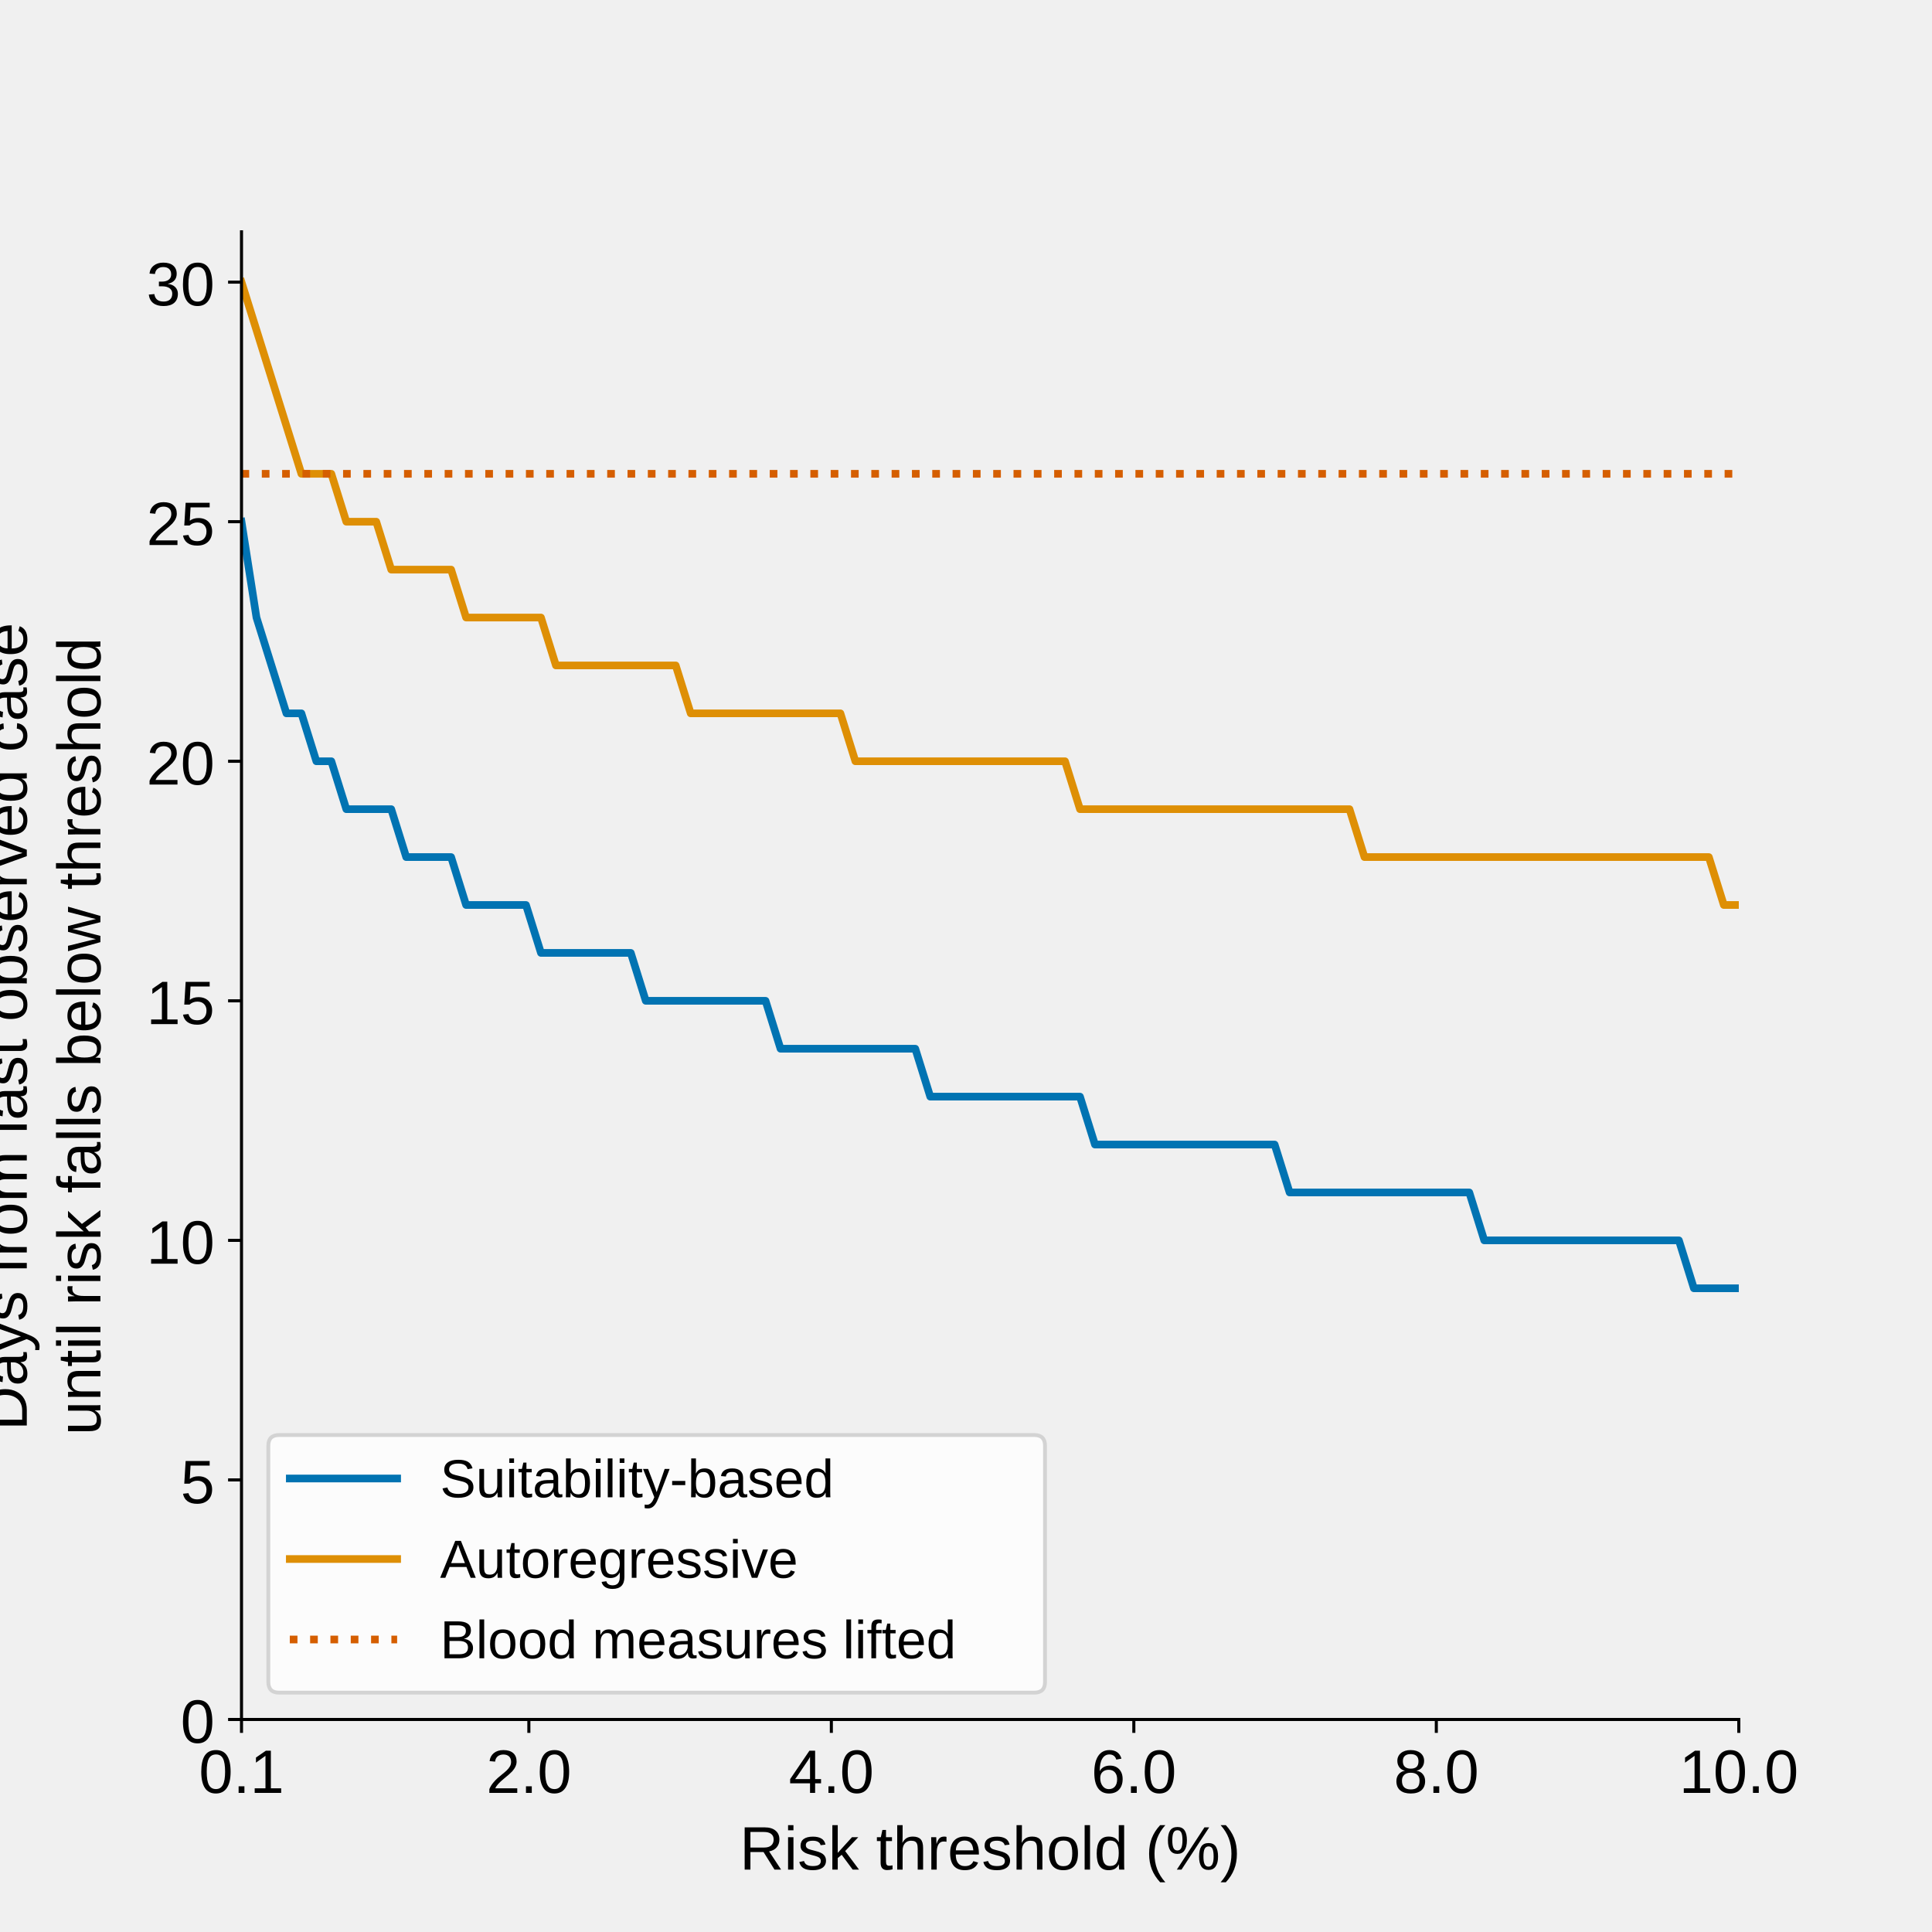
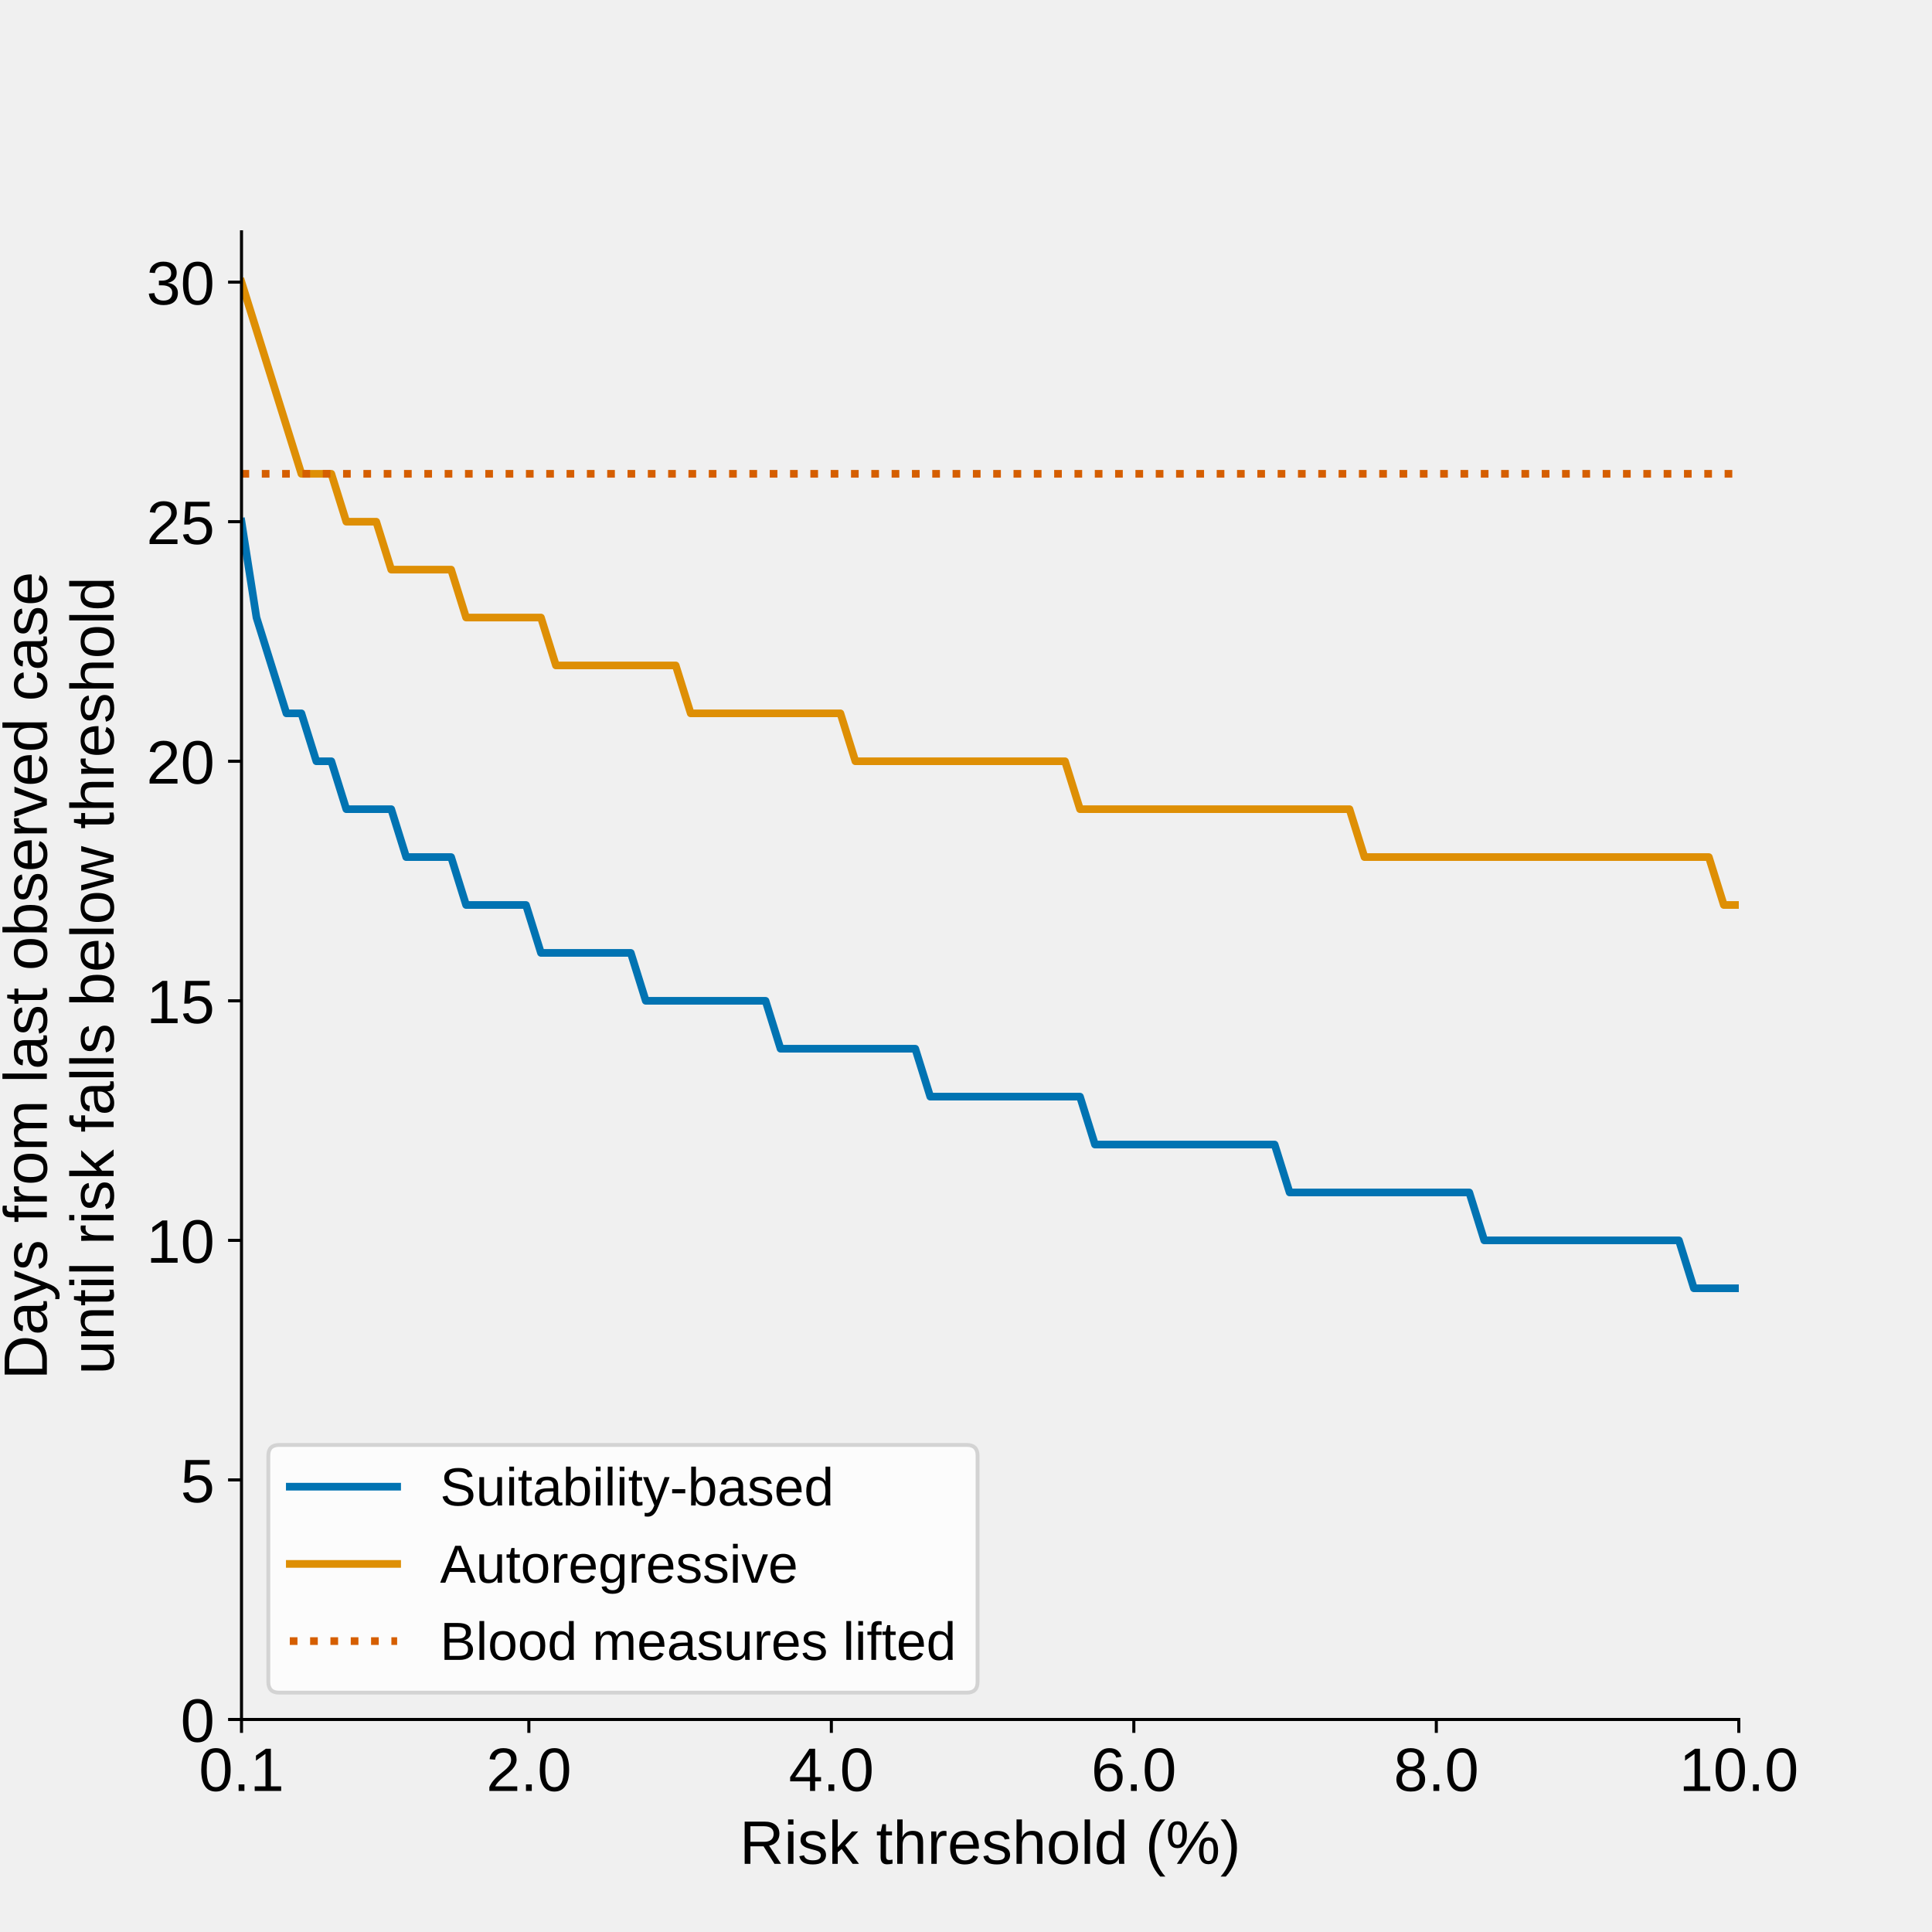
<svg xmlns="http://www.w3.org/2000/svg" xmlns:xlink="http://www.w3.org/1999/xlink" width="504pt" height="504pt" viewBox="0 0 504 504" version="1.1">
  <defs>
    <style type="text/css">*{stroke-linejoin: round; stroke-linecap: butt}</style>
  </defs>
  <g id="figure_1">
    <g id="patch_1">
      <path d="M 0 504  L 504 504  L 504 0  L 0 0  L 0 504  z " style="fill: none" />
    </g>
    <g id="axes_1">
      <g id="patch_2">
        <path d="M 63 448.56  L 453.6 448.56  L 453.6 60.48  L 63 60.48  L 63 448.56  z " style="fill: none" />
      </g>
      <g id="matplotlib.axis_1">
        <g id="xtick_1">
          <g id="line2d_1">
            <defs>
-               <path id="m3265f612cd" d="M 0 0  L 0 3.5  " style="stroke: #000000; stroke-width: 0.8" />
+               <path id="m40192e227f" d="M 0 0  L 0 3.5  " style="stroke: #000000; stroke-width: 0.8" />
            </defs>
            <g>
-               <use xlink:href="#m3265f612cd" x="63" y="448.56" style="stroke: #000000; stroke-width: 0.8" />
+               <use xlink:href="#m40192e227f" x="63" y="448.56" style="stroke: #000000; stroke-width: 0.8" />
            </g>
          </g>
          <g id="text_1">
-             <text style="font-size: 16px; font-family: 'Arial', sans-serif; text-anchor: middle" x="63" y="467.716" transform="rotate(-0 63 467.7163)">0.1</text>
+             <text style="font-size: 16px; font-family: 'Arial', sans-serif; text-anchor: middle" x="63" y="467.208" transform="rotate(-0 63 467.2084)">0.1</text>
          </g>
        </g>
        <g id="xtick_2">
          <g id="line2d_2">
            <g>
-               <use xlink:href="#m3265f612cd" x="137.964" y="448.56" style="stroke: #000000; stroke-width: 0.8" />
+               <use xlink:href="#m40192e227f" x="137.964" y="448.56" style="stroke: #000000; stroke-width: 0.8" />
            </g>
          </g>
          <g id="text_2">
-             <text style="font-size: 16px; font-family: 'Arial', sans-serif; text-anchor: middle" x="137.964" y="467.716" transform="rotate(-0 137.9636 467.7163)">2.0</text>
+             <text style="font-size: 16px; font-family: 'Arial', sans-serif; text-anchor: middle" x="137.964" y="467.208" transform="rotate(-0 137.9636 467.2084)">2.0</text>
          </g>
        </g>
        <g id="xtick_3">
          <g id="line2d_3">
            <g>
-               <use xlink:href="#m3265f612cd" x="216.873" y="448.56" style="stroke: #000000; stroke-width: 0.8" />
+               <use xlink:href="#m40192e227f" x="216.873" y="448.56" style="stroke: #000000; stroke-width: 0.8" />
            </g>
          </g>
          <g id="text_3">
-             <text style="font-size: 16px; font-family: 'Arial', sans-serif; text-anchor: middle" x="216.873" y="467.716" transform="rotate(-0 216.8727 467.7163)">4.0</text>
+             <text style="font-size: 16px; font-family: 'Arial', sans-serif; text-anchor: middle" x="216.873" y="467.208" transform="rotate(-0 216.8727 467.2084)">4.0</text>
          </g>
        </g>
        <g id="xtick_4">
          <g id="line2d_4">
            <g>
-               <use xlink:href="#m3265f612cd" x="295.782" y="448.56" style="stroke: #000000; stroke-width: 0.8" />
+               <use xlink:href="#m40192e227f" x="295.782" y="448.56" style="stroke: #000000; stroke-width: 0.8" />
            </g>
          </g>
          <g id="text_4">
-             <text style="font-size: 16px; font-family: 'Arial', sans-serif; text-anchor: middle" x="295.782" y="467.716" transform="rotate(-0 295.7818 467.7163)">6.0</text>
+             <text style="font-size: 16px; font-family: 'Arial', sans-serif; text-anchor: middle" x="295.782" y="467.208" transform="rotate(-0 295.7818 467.2084)">6.0</text>
          </g>
        </g>
        <g id="xtick_5">
          <g id="line2d_5">
            <g>
-               <use xlink:href="#m3265f612cd" x="374.691" y="448.56" style="stroke: #000000; stroke-width: 0.8" />
+               <use xlink:href="#m40192e227f" x="374.691" y="448.56" style="stroke: #000000; stroke-width: 0.8" />
            </g>
          </g>
          <g id="text_5">
-             <text style="font-size: 16px; font-family: 'Arial', sans-serif; text-anchor: middle" x="374.691" y="467.716" transform="rotate(-0 374.6909 467.7163)">8.0</text>
+             <text style="font-size: 16px; font-family: 'Arial', sans-serif; text-anchor: middle" x="374.691" y="467.208" transform="rotate(-0 374.6909 467.2084)">8.0</text>
          </g>
        </g>
        <g id="xtick_6">
          <g id="line2d_6">
            <g>
-               <use xlink:href="#m3265f612cd" x="453.6" y="448.56" style="stroke: #000000; stroke-width: 0.8" />
+               <use xlink:href="#m40192e227f" x="453.6" y="448.56" style="stroke: #000000; stroke-width: 0.8" />
            </g>
          </g>
          <g id="text_6">
-             <text style="font-size: 16px; font-family: 'Arial', sans-serif; text-anchor: middle" x="453.6" y="467.716" transform="rotate(-0 453.6 467.7163)">10.0</text>
+             <text style="font-size: 16px; font-family: 'Arial', sans-serif; text-anchor: middle" x="453.6" y="467.208" transform="rotate(-0 453.6 467.2084)">10.0</text>
          </g>
        </g>
        <g id="text_7">
-           <text style="font-size: 16px; font-family: 'Arial', sans-serif; text-anchor: middle" x="258.3" y="487.717" transform="rotate(-0 258.3 487.7175)">Risk threshold (%)</text>
+           <text style="font-size: 16px; font-family: 'Arial', sans-serif; text-anchor: middle" x="258.3" y="486.224" transform="rotate(-0 258.3 486.2241)">Risk threshold (%)</text>
        </g>
      </g>
      <g id="matplotlib.axis_2">
        <g id="ytick_1">
          <g id="line2d_7">
            <defs>
-               <path id="m1e32d8297f" d="M 0 0  L -3.5 0  " style="stroke: #000000; stroke-width: 0.8" />
+               <path id="m499eb77d87" d="M 0 0  L -3.5 0  " style="stroke: #000000; stroke-width: 0.8" />
            </defs>
            <g>
-               <use xlink:href="#m1e32d8297f" x="63" y="448.56" style="stroke: #000000; stroke-width: 0.8" />
+               <use xlink:href="#m499eb77d87" x="63" y="448.56" style="stroke: #000000; stroke-width: 0.8" />
            </g>
          </g>
          <g id="text_8">
-             <text style="font-size: 16px; font-family: 'Arial', sans-serif; text-anchor: end" x="56" y="454.638" transform="rotate(-0 56 454.6381)">0</text>
+             <text style="font-size: 16px; font-family: 'Arial', sans-serif; text-anchor: end" x="56" y="454.384" transform="rotate(-0 56 454.3842)">0</text>
          </g>
        </g>
        <g id="ytick_2">
          <g id="line2d_8">
            <g>
-               <use xlink:href="#m1e32d8297f" x="63" y="386.067" style="stroke: #000000; stroke-width: 0.8" />
+               <use xlink:href="#m499eb77d87" x="63" y="386.067" style="stroke: #000000; stroke-width: 0.8" />
            </g>
          </g>
          <g id="text_9">
-             <text style="font-size: 16px; font-family: 'Arial', sans-serif; text-anchor: end" x="56" y="392.145" transform="rotate(-0 56 392.1454)">5</text>
+             <text style="font-size: 16px; font-family: 'Arial', sans-serif; text-anchor: end" x="56" y="391.891" transform="rotate(-0 56 391.8915)">5</text>
          </g>
        </g>
        <g id="ytick_3">
          <g id="line2d_9">
            <g>
-               <use xlink:href="#m1e32d8297f" x="63" y="323.574" style="stroke: #000000; stroke-width: 0.8" />
+               <use xlink:href="#m499eb77d87" x="63" y="323.574" style="stroke: #000000; stroke-width: 0.8" />
            </g>
          </g>
          <g id="text_10">
-             <text style="font-size: 16px; font-family: 'Arial', sans-serif; text-anchor: end" x="56" y="329.653" transform="rotate(-0 56 329.6526)">10</text>
+             <text style="font-size: 16px; font-family: 'Arial', sans-serif; text-anchor: end" x="56" y="329.399" transform="rotate(-0 56 329.3987)">10</text>
          </g>
        </g>
        <g id="ytick_4">
          <g id="line2d_10">
            <g>
-               <use xlink:href="#m1e32d8297f" x="63" y="261.082" style="stroke: #000000; stroke-width: 0.8" />
+               <use xlink:href="#m499eb77d87" x="63" y="261.082" style="stroke: #000000; stroke-width: 0.8" />
            </g>
          </g>
          <g id="text_11">
-             <text style="font-size: 16px; font-family: 'Arial', sans-serif; text-anchor: end" x="56" y="267.16" transform="rotate(-0 56 267.1599)">15</text>
+             <text style="font-size: 16px; font-family: 'Arial', sans-serif; text-anchor: end" x="56" y="266.906" transform="rotate(-0 56 266.906)">15</text>
          </g>
        </g>
        <g id="ytick_5">
          <g id="line2d_11">
            <g>
-               <use xlink:href="#m1e32d8297f" x="63" y="198.589" style="stroke: #000000; stroke-width: 0.8" />
+               <use xlink:href="#m499eb77d87" x="63" y="198.589" style="stroke: #000000; stroke-width: 0.8" />
            </g>
          </g>
          <g id="text_12">
-             <text style="font-size: 16px; font-family: 'Arial', sans-serif; text-anchor: end" x="56" y="204.667" transform="rotate(-0 56 204.6671)">20</text>
+             <text style="font-size: 16px; font-family: 'Arial', sans-serif; text-anchor: end" x="56" y="204.413" transform="rotate(-0 56 204.4132)">20</text>
          </g>
        </g>
        <g id="ytick_6">
          <g id="line2d_12">
            <g>
-               <use xlink:href="#m1e32d8297f" x="63" y="136.096" style="stroke: #000000; stroke-width: 0.8" />
+               <use xlink:href="#m499eb77d87" x="63" y="136.096" style="stroke: #000000; stroke-width: 0.8" />
            </g>
          </g>
          <g id="text_13">
-             <text style="font-size: 16px; font-family: 'Arial', sans-serif; text-anchor: end" x="56" y="142.174" transform="rotate(-0 56 142.1744)">25</text>
+             <text style="font-size: 16px; font-family: 'Arial', sans-serif; text-anchor: end" x="56" y="141.92" transform="rotate(-0 56 141.9205)">25</text>
          </g>
        </g>
        <g id="ytick_7">
          <g id="line2d_13">
            <g>
-               <use xlink:href="#m1e32d8297f" x="63" y="73.603" style="stroke: #000000; stroke-width: 0.8" />
+               <use xlink:href="#m499eb77d87" x="63" y="73.603" style="stroke: #000000; stroke-width: 0.8" />
            </g>
          </g>
          <g id="text_14">
-             <text style="font-size: 16px; font-family: 'Arial', sans-serif; text-anchor: end" x="56" y="79.682" transform="rotate(-0 56 79.6816)">30</text>
+             <text style="font-size: 16px; font-family: 'Arial', sans-serif; text-anchor: end" x="56" y="79.428" transform="rotate(-0 56 79.4277)">30</text>
          </g>
        </g>
        <g id="text_15">
-           <text style="font-size: 16px; font-family: 'Arial', sans-serif" transform="translate(6.990312 373.18) rotate(-90)">Days from last observed case</text>
-           <text style="font-size: 16px; font-family: 'Arial', sans-serif" transform="translate(26.19469 374.39) rotate(-90)">until risk falls below threshold</text>
+           <text style="font-size: 16px; font-family: 'Arial', sans-serif" transform="translate(12.22422 359.8888) rotate(-90)">Days from last observed case</text>
+           <text style="font-size: 16px; font-family: 'Arial', sans-serif" transform="translate(29.63859 358.5612) rotate(-90)">until risk falls below threshold</text>
        </g>
      </g>
      <g id="line2d_14">
-         <path d="M 63 136.096  L 66.906 161.093  L 70.812 173.592  L 74.718 186.09  L 78.624 186.09  L 82.53 198.589  L 86.436 198.589  L 90.342 211.088  L 94.248 211.088  L 98.154 211.088  L 102.06 211.088  L 105.966 223.586  L 109.872 223.586  L 113.778 223.586  L 117.684 223.586  L 121.59 236.085  L 125.496 236.085  L 129.402 236.085  L 133.308 236.085  L 137.214 236.085  L 141.12 248.583  L 145.026 248.583  L 148.932 248.583  L 152.838 248.583  L 156.744 248.583  L 160.65 248.583  L 164.556 248.583  L 168.462 261.082  L 172.368 261.082  L 176.274 261.082  L 180.18 261.082  L 184.086 261.082  L 187.992 261.082  L 191.898 261.082  L 195.804 261.082  L 199.71 261.082  L 203.616 273.58  L 207.522 273.58  L 211.428 273.58  L 215.334 273.58  L 219.24 273.58  L 223.146 273.58  L 227.052 273.58  L 230.958 273.58  L 234.864 273.58  L 238.77 273.58  L 242.676 286.079  L 246.582 286.079  L 250.488 286.079  L 254.394 286.079  L 258.3 286.079  L 262.206 286.079  L 266.112 286.079  L 270.018 286.079  L 273.924 286.079  L 277.83 286.079  L 281.736 286.079  L 285.642 298.577  L 289.548 298.577  L 293.454 298.577  L 297.36 298.577  L 301.266 298.577  L 305.172 298.577  L 309.078 298.577  L 312.984 298.577  L 316.89 298.577  L 320.796 298.577  L 324.702 298.577  L 328.608 298.577  L 332.514 298.577  L 336.42 311.076  L 340.326 311.076  L 344.232 311.076  L 348.138 311.076  L 352.044 311.076  L 355.95 311.076  L 359.856 311.076  L 363.762 311.076  L 367.668 311.076  L 371.574 311.076  L 375.48 311.076  L 379.386 311.076  L 383.292 311.076  L 387.198 323.574  L 391.104 323.574  L 395.01 323.574  L 398.916 323.574  L 402.822 323.574  L 406.728 323.574  L 410.634 323.574  L 414.54 323.574  L 418.446 323.574  L 422.352 323.574  L 426.258 323.574  L 430.164 323.574  L 434.07 323.574  L 437.976 323.574  L 441.882 336.073  L 445.788 336.073  L 449.694 336.073  L 453.6 336.073  " clip-path="url(#p0342afe0d3)" style="fill: none; stroke: #0173b2; stroke-width: 2; stroke-linecap: square" />
+         <path d="M 63 136.096  L 66.906 161.093  L 70.812 173.592  L 74.718 186.09  L 78.624 186.09  L 82.53 198.589  L 86.436 198.589  L 90.342 211.088  L 94.248 211.088  L 98.154 211.088  L 102.06 211.088  L 105.966 223.586  L 109.872 223.586  L 113.778 223.586  L 117.684 223.586  L 121.59 236.085  L 125.496 236.085  L 129.402 236.085  L 133.308 236.085  L 137.214 236.085  L 141.12 248.583  L 145.026 248.583  L 148.932 248.583  L 152.838 248.583  L 156.744 248.583  L 160.65 248.583  L 164.556 248.583  L 168.462 261.082  L 172.368 261.082  L 176.274 261.082  L 180.18 261.082  L 184.086 261.082  L 187.992 261.082  L 191.898 261.082  L 195.804 261.082  L 199.71 261.082  L 203.616 273.58  L 207.522 273.58  L 211.428 273.58  L 215.334 273.58  L 219.24 273.58  L 223.146 273.58  L 227.052 273.58  L 230.958 273.58  L 234.864 273.58  L 238.77 273.58  L 242.676 286.079  L 246.582 286.079  L 250.488 286.079  L 254.394 286.079  L 258.3 286.079  L 262.206 286.079  L 266.112 286.079  L 270.018 286.079  L 273.924 286.079  L 277.83 286.079  L 281.736 286.079  L 285.642 298.577  L 289.548 298.577  L 293.454 298.577  L 297.36 298.577  L 301.266 298.577  L 305.172 298.577  L 309.078 298.577  L 312.984 298.577  L 316.89 298.577  L 320.796 298.577  L 324.702 298.577  L 328.608 298.577  L 332.514 298.577  L 336.42 311.076  L 340.326 311.076  L 344.232 311.076  L 348.138 311.076  L 352.044 311.076  L 355.95 311.076  L 359.856 311.076  L 363.762 311.076  L 367.668 311.076  L 371.574 311.076  L 375.48 311.076  L 379.386 311.076  L 383.292 311.076  L 387.198 323.574  L 391.104 323.574  L 395.01 323.574  L 398.916 323.574  L 402.822 323.574  L 406.728 323.574  L 410.634 323.574  L 414.54 323.574  L 418.446 323.574  L 422.352 323.574  L 426.258 323.574  L 430.164 323.574  L 434.07 323.574  L 437.976 323.574  L 441.882 336.073  L 445.788 336.073  L 449.694 336.073  L 453.6 336.073  " clip-path="url(#pb06115fd91)" style="fill: none; stroke: #0173b2; stroke-width: 2; stroke-linecap: square" />
      </g>
      <g id="line2d_15">
-         <path d="M 63 73.603  L 66.906 86.102  L 70.812 98.601  L 74.718 111.099  L 78.624 123.598  L 82.53 123.598  L 86.436 123.598  L 90.342 136.096  L 94.248 136.096  L 98.154 136.096  L 102.06 148.595  L 105.966 148.595  L 109.872 148.595  L 113.778 148.595  L 117.684 148.595  L 121.59 161.093  L 125.496 161.093  L 129.402 161.093  L 133.308 161.093  L 137.214 161.093  L 141.12 161.093  L 145.026 173.592  L 148.932 173.592  L 152.838 173.592  L 156.744 173.592  L 160.65 173.592  L 164.556 173.592  L 168.462 173.592  L 172.368 173.592  L 176.274 173.592  L 180.18 186.09  L 184.086 186.09  L 187.992 186.09  L 191.898 186.09  L 195.804 186.09  L 199.71 186.09  L 203.616 186.09  L 207.522 186.09  L 211.428 186.09  L 215.334 186.09  L 219.24 186.09  L 223.146 198.589  L 227.052 198.589  L 230.958 198.589  L 234.864 198.589  L 238.77 198.589  L 242.676 198.589  L 246.582 198.589  L 250.488 198.589  L 254.394 198.589  L 258.3 198.589  L 262.206 198.589  L 266.112 198.589  L 270.018 198.589  L 273.924 198.589  L 277.83 198.589  L 281.736 211.088  L 285.642 211.088  L 289.548 211.088  L 293.454 211.088  L 297.36 211.088  L 301.266 211.088  L 305.172 211.088  L 309.078 211.088  L 312.984 211.088  L 316.89 211.088  L 320.796 211.088  L 324.702 211.088  L 328.608 211.088  L 332.514 211.088  L 336.42 211.088  L 340.326 211.088  L 344.232 211.088  L 348.138 211.088  L 352.044 211.088  L 355.95 223.586  L 359.856 223.586  L 363.762 223.586  L 367.668 223.586  L 371.574 223.586  L 375.48 223.586  L 379.386 223.586  L 383.292 223.586  L 387.198 223.586  L 391.104 223.586  L 395.01 223.586  L 398.916 223.586  L 402.822 223.586  L 406.728 223.586  L 410.634 223.586  L 414.54 223.586  L 418.446 223.586  L 422.352 223.586  L 426.258 223.586  L 430.164 223.586  L 434.07 223.586  L 437.976 223.586  L 441.882 223.586  L 445.788 223.586  L 449.694 236.085  L 453.6 236.085  " clip-path="url(#p0342afe0d3)" style="fill: none; stroke: #de8f05; stroke-width: 2; stroke-linecap: square" />
+         <path d="M 63 73.603  L 66.906 86.102  L 70.812 98.601  L 74.718 111.099  L 78.624 123.598  L 82.53 123.598  L 86.436 123.598  L 90.342 136.096  L 94.248 136.096  L 98.154 136.096  L 102.06 148.595  L 105.966 148.595  L 109.872 148.595  L 113.778 148.595  L 117.684 148.595  L 121.59 161.093  L 125.496 161.093  L 129.402 161.093  L 133.308 161.093  L 137.214 161.093  L 141.12 161.093  L 145.026 173.592  L 148.932 173.592  L 152.838 173.592  L 156.744 173.592  L 160.65 173.592  L 164.556 173.592  L 168.462 173.592  L 172.368 173.592  L 176.274 173.592  L 180.18 186.09  L 184.086 186.09  L 187.992 186.09  L 191.898 186.09  L 195.804 186.09  L 199.71 186.09  L 203.616 186.09  L 207.522 186.09  L 211.428 186.09  L 215.334 186.09  L 219.24 186.09  L 223.146 198.589  L 227.052 198.589  L 230.958 198.589  L 234.864 198.589  L 238.77 198.589  L 242.676 198.589  L 246.582 198.589  L 250.488 198.589  L 254.394 198.589  L 258.3 198.589  L 262.206 198.589  L 266.112 198.589  L 270.018 198.589  L 273.924 198.589  L 277.83 198.589  L 281.736 211.088  L 285.642 211.088  L 289.548 211.088  L 293.454 211.088  L 297.36 211.088  L 301.266 211.088  L 305.172 211.088  L 309.078 211.088  L 312.984 211.088  L 316.89 211.088  L 320.796 211.088  L 324.702 211.088  L 328.608 211.088  L 332.514 211.088  L 336.42 211.088  L 340.326 211.088  L 344.232 211.088  L 348.138 211.088  L 352.044 211.088  L 355.95 223.586  L 359.856 223.586  L 363.762 223.586  L 367.668 223.586  L 371.574 223.586  L 375.48 223.586  L 379.386 223.586  L 383.292 223.586  L 387.198 223.586  L 391.104 223.586  L 395.01 223.586  L 398.916 223.586  L 402.822 223.586  L 406.728 223.586  L 410.634 223.586  L 414.54 223.586  L 418.446 223.586  L 422.352 223.586  L 426.258 223.586  L 430.164 223.586  L 434.07 223.586  L 437.976 223.586  L 441.882 223.586  L 445.788 223.586  L 449.694 236.085  L 453.6 236.085  " clip-path="url(#pb06115fd91)" style="fill: none; stroke: #de8f05; stroke-width: 2; stroke-linecap: square" />
      </g>
      <g id="line2d_16">
-         <path d="M 63 123.598  L 453.6 123.598  " clip-path="url(#p0342afe0d3)" style="fill: none; stroke-dasharray: 2,3.3; stroke-dashoffset: 0; stroke: #d55e00; stroke-width: 2" />
+         <path d="M 63 123.598  L 453.6 123.598  " clip-path="url(#pb06115fd91)" style="fill: none; stroke-dasharray: 2,3.3; stroke-dashoffset: 0; stroke: #d55e00; stroke-width: 2" />
      </g>
      <g id="patch_3">
        <path d="M 63 448.56  L 63 60.48  " style="fill: none; stroke: #000000; stroke-width: 0.8; stroke-linejoin: miter; stroke-linecap: square" />
      </g>
      <g id="patch_4">
        <path d="M 63 448.56  L 453.6 448.56  " style="fill: none; stroke: #000000; stroke-width: 0.8; stroke-linejoin: miter; stroke-linecap: square" />
      </g>
      <g id="legend_1">
        <g id="patch_5">
-           <path d="M 72.8 441.56  L 269.817 441.56  Q 272.617 441.56 272.617 438.76  L 272.617 377.157  Q 272.617 374.357 269.817 374.357  L 72.8 374.357  Q 70 374.357 70 377.157  L 70 438.76  Q 70 441.56 72.8 441.56  z " style="fill: #ffffff; opacity: 0.8; stroke: #cccccc; stroke-linejoin: miter" />
+           <path d="M 72.8 441.56  L 252.219 441.56  Q 255.019 441.56 255.019 438.76  L 255.019 379.743  Q 255.019 376.943 252.219 376.943  L 72.8 376.943  Q 70 376.943 70 379.743  L 70 438.76  Q 70 441.56 72.8 441.56  z " style="fill: #ffffff; opacity: 0.8; stroke: #cccccc; stroke-linejoin: miter" />
        </g>
        <g id="line2d_17">
-           <path d="M 75.6 385.695  L 89.6 385.695  L 103.6 385.695  " style="fill: none; stroke: #0173b2; stroke-width: 2; stroke-linecap: square" />
+           <path d="M 75.6 387.836  L 89.6 387.836  L 103.6 387.836  " style="fill: none; stroke: #0173b2; stroke-width: 2; stroke-linecap: square" />
        </g>
        <g id="text_16">
-           <text style="font-size: 14px; font-family: 'Arial', sans-serif; text-anchor: start" x="114.8" y="390.595" transform="rotate(-0 114.8 390.5945)">Suitability-based</text>
+           <text style="font-size: 14px; font-family: 'Arial', sans-serif; text-anchor: start" x="114.8" y="392.736" transform="rotate(-0 114.8 392.7358)">Suitability-based</text>
        </g>
        <g id="line2d_18">
-           <path d="M 75.6 406.696  L 89.6 406.696  L 103.6 406.696  " style="fill: none; stroke: #de8f05; stroke-width: 2; stroke-linecap: square" />
+           <path d="M 75.6 407.975  L 89.6 407.975  L 103.6 407.975  " style="fill: none; stroke: #de8f05; stroke-width: 2; stroke-linecap: square" />
        </g>
        <g id="text_17">
-           <text style="font-size: 14px; font-family: 'Arial', sans-serif; text-anchor: start" x="114.8" y="411.596" transform="rotate(-0 114.8 411.5956)">Autoregressive</text>
+           <text style="font-size: 14px; font-family: 'Arial', sans-serif; text-anchor: start" x="114.8" y="412.875" transform="rotate(-0 114.8 412.8748)">Autoregressive</text>
        </g>
        <g id="line2d_19">
-           <path d="M 75.6 427.697  L 89.6 427.697  L 103.6 427.697  " style="fill: none; stroke-dasharray: 2,3.3; stroke-dashoffset: 0; stroke: #d55e00; stroke-width: 2" />
+           <path d="M 75.6 428.114  L 89.6 428.114  L 103.6 428.114  " style="fill: none; stroke-dasharray: 2,3.3; stroke-dashoffset: 0; stroke: #d55e00; stroke-width: 2" />
        </g>
        <g id="text_18">
-           <text style="font-size: 14px; font-family: 'Arial', sans-serif; text-anchor: start" x="114.8" y="432.597" transform="rotate(-0 114.8 432.5967)">Blood measures lifted</text>
+           <text style="font-size: 14px; font-family: 'Arial', sans-serif; text-anchor: start" x="114.8" y="433.014" transform="rotate(-0 114.8 433.0137)">Blood measures lifted</text>
        </g>
      </g>
    </g>
  </g>
  <defs>
-     <clipPath id="p0342afe0d3">
+     <clipPath id="pb06115fd91">
      <rect x="63" y="60.48" width="390.6" height="388.08" />
    </clipPath>
  </defs>
</svg>
